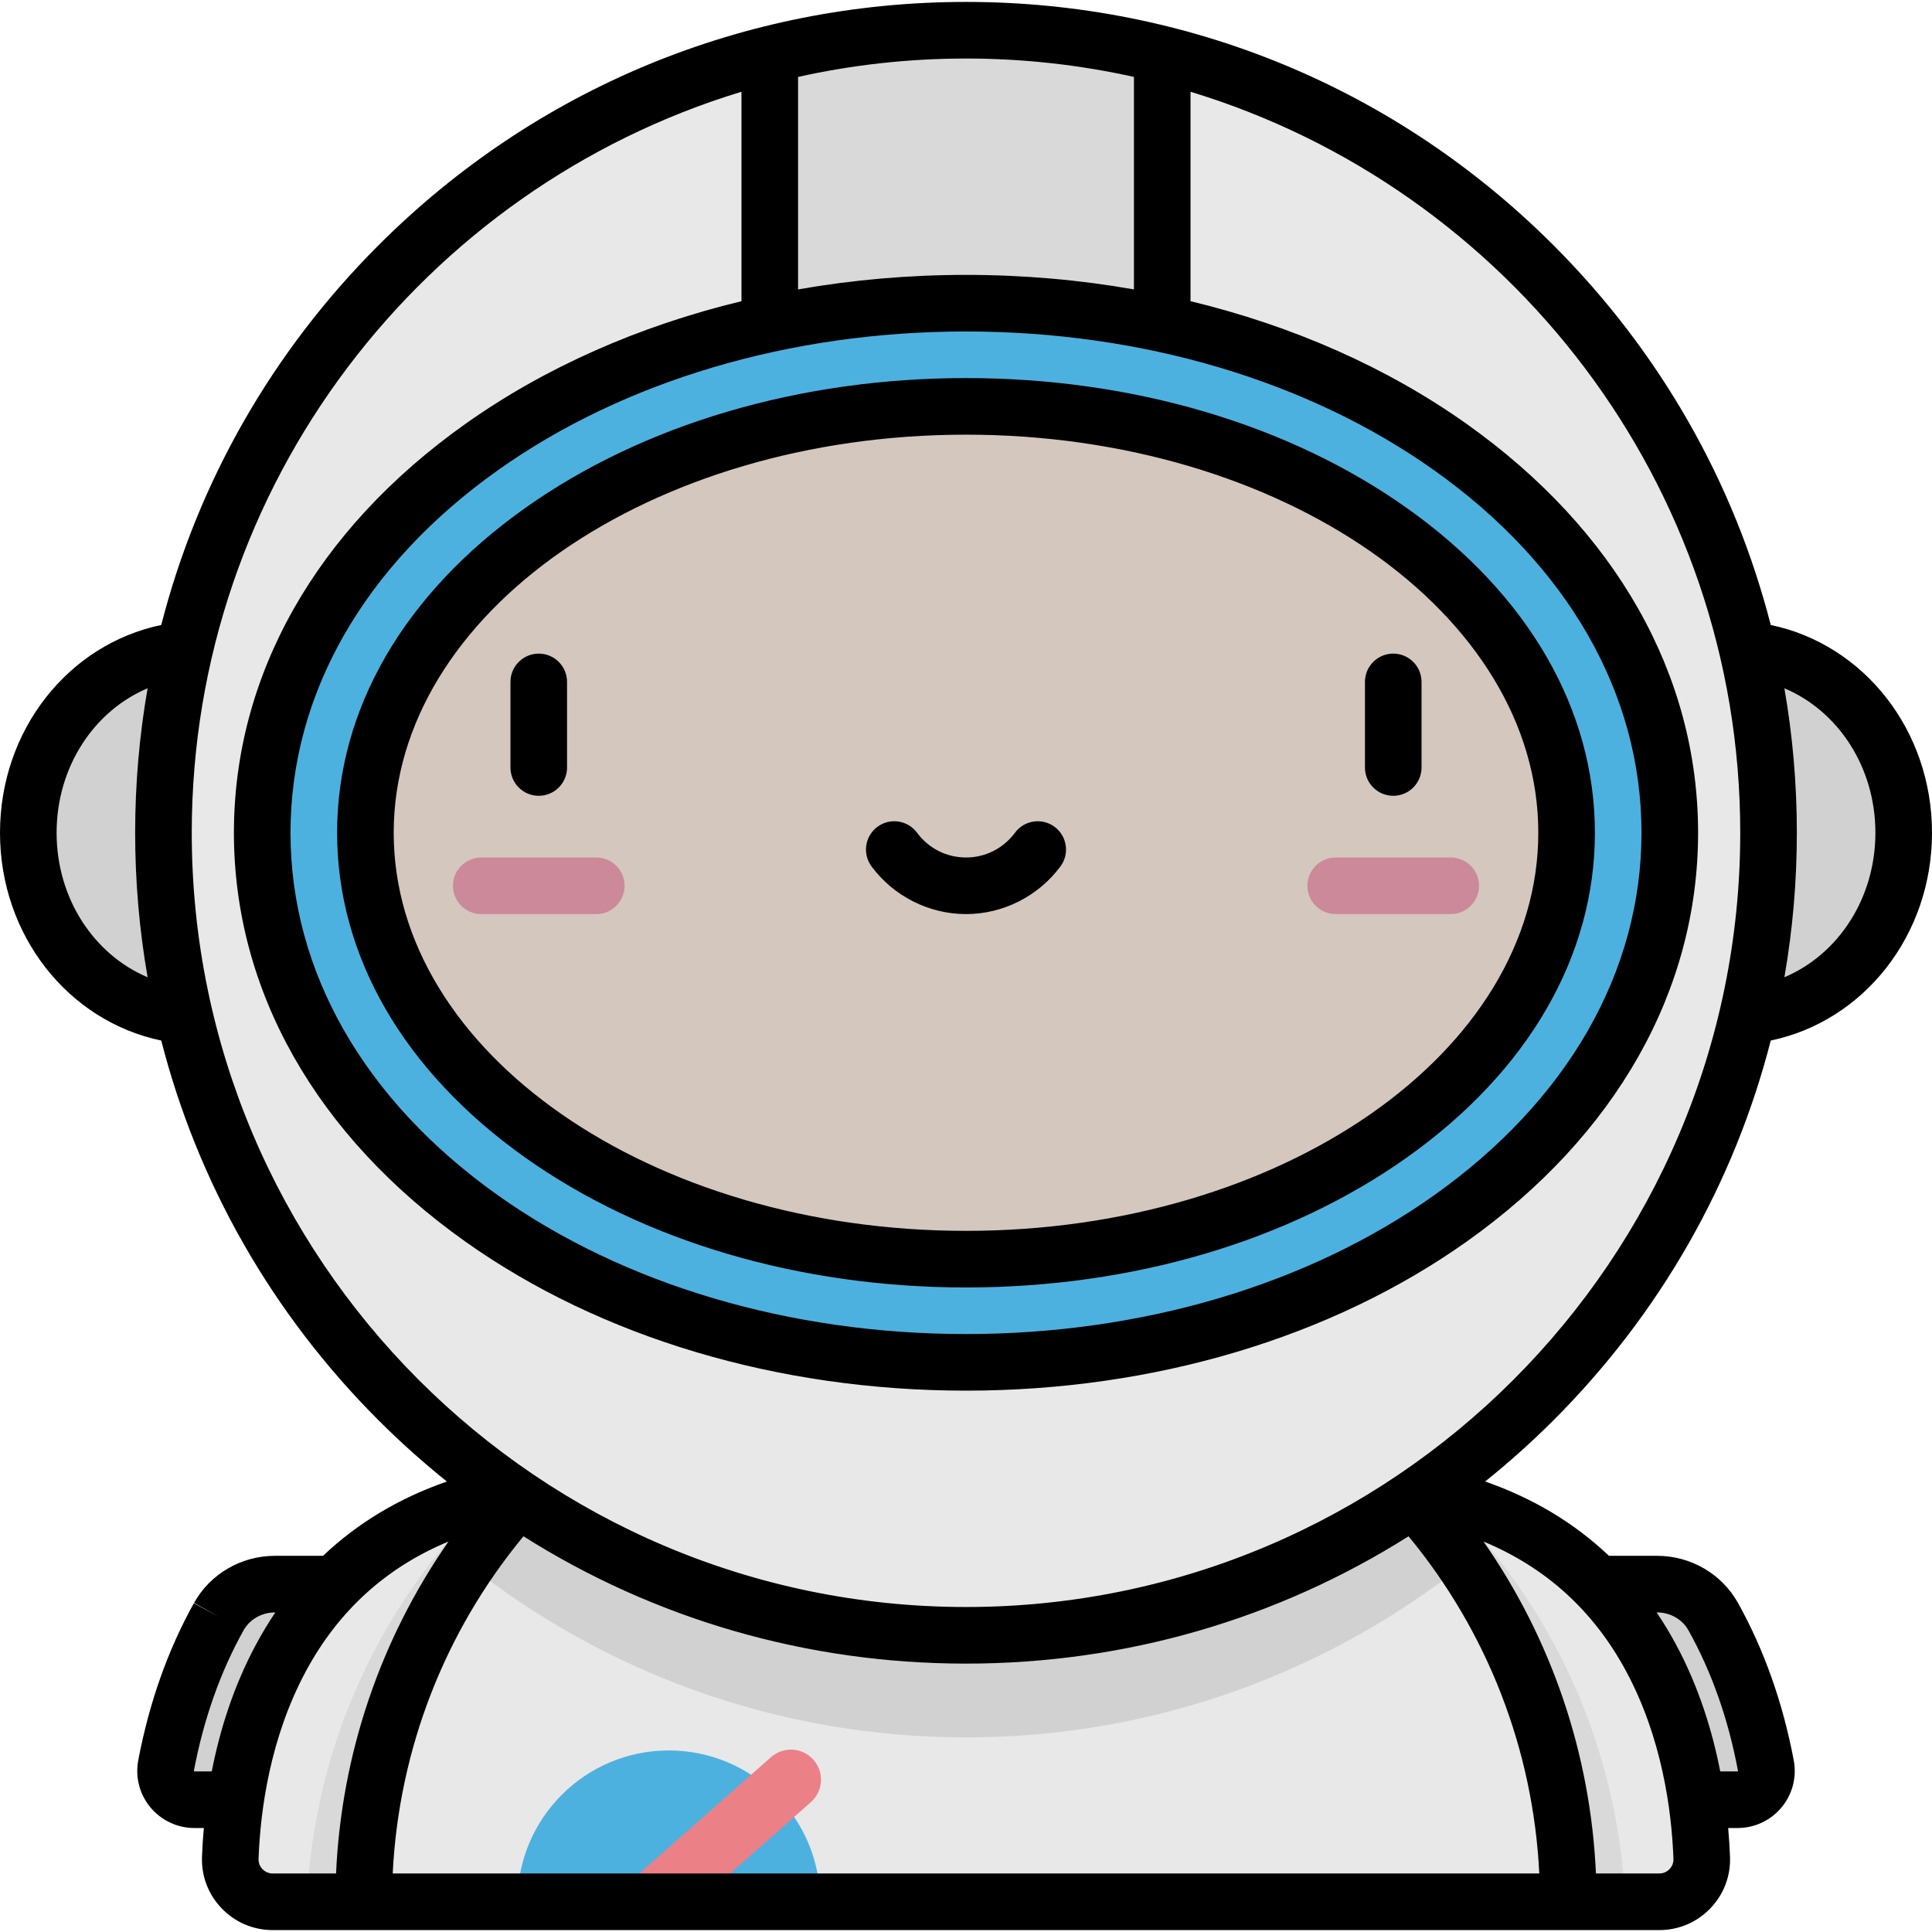
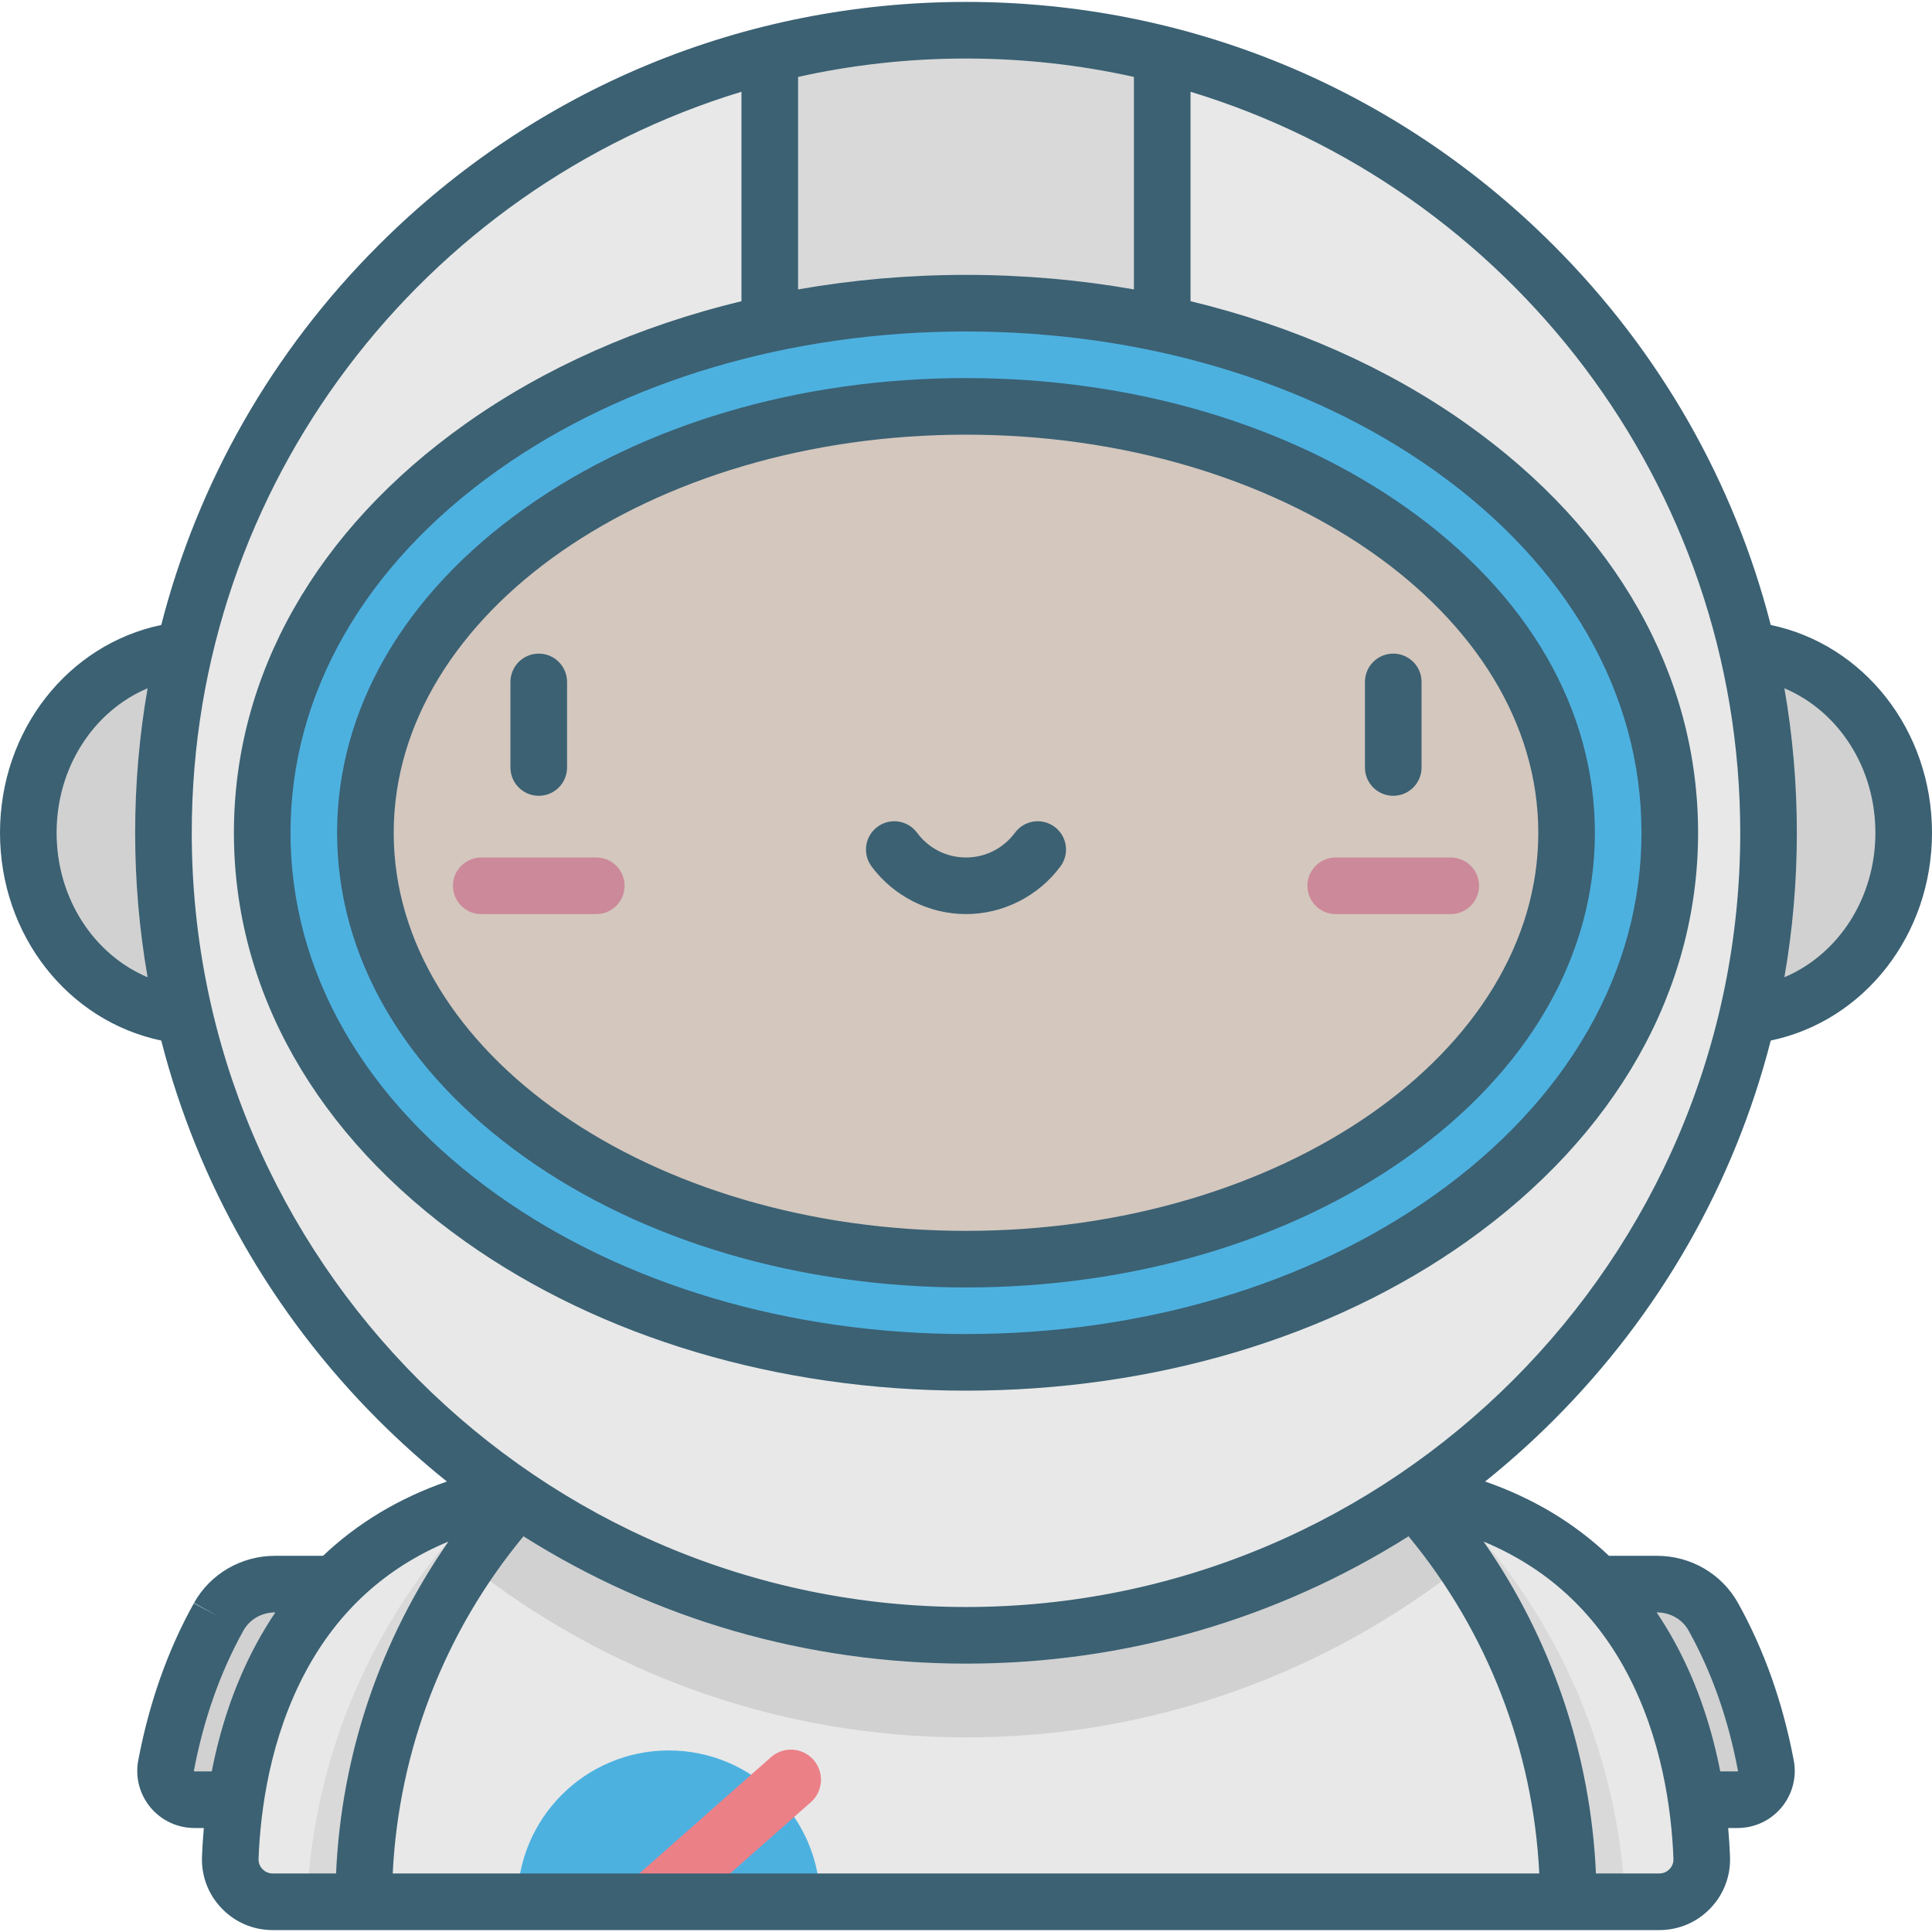
<svg xmlns="http://www.w3.org/2000/svg" version="1.1" id="Layer_1" x="0px" y="0px" viewBox="0 0 512 512" style="enable-background:new 0 0 512 512;" xml:space="preserve">
  <path style="fill:#E8E8E8;" d="M72.863,419.809c-6.15,0-11.89,3.256-14.887,8.626c-0.017,0.03-0.034,0.06-0.051,0.091  c-7.366,13.229-11.571,26.977-13.917,39.373c-0.89,4.701,2.733,9.044,7.517,9.044h64.354v-57.134H72.863z" />
  <path style="opacity:0.1;enable-background:new    ;" d="M72.863,419.809c-6.15,0-11.89,3.256-14.887,8.626  c-0.017,0.03-0.034,0.06-0.051,0.091c-7.366,13.229-11.571,26.977-13.917,39.373c-0.89,4.701,2.733,9.044,7.517,9.044h64.354  v-57.134H72.863z" />
  <path style="fill:#E8E8E8;" d="M439.137,419.809c6.15,0,11.89,3.256,14.887,8.626c0.017,0.03,0.034,0.06,0.051,0.091  c7.366,13.229,11.57,26.977,13.917,39.373c0.89,4.701-2.733,9.044-7.517,9.044H396.12v-57.134H439.137z" />
  <path style="opacity:0.1;enable-background:new    ;" d="M439.137,419.809c6.15,0,11.89,3.256,14.887,8.626  c0.017,0.03,0.034,0.06,0.051,0.091c7.366,13.229,11.57,26.977,13.917,39.373c0.89,4.701-2.733,9.044-7.517,9.044H396.12v-57.134  H439.137z" />
  <ellipse style="fill:#E8E8E8;" cx="53.26" cy="220.691" rx="45.761" ry="48.67" />
  <ellipse style="opacity:0.1;enable-background:new    ;" cx="53.26" cy="220.691" rx="45.761" ry="48.67" />
  <ellipse style="fill:#E8E8E8;" cx="458.74" cy="220.691" rx="45.762" ry="48.67" />
  <ellipse style="opacity:0.1;enable-background:new    ;" cx="458.74" cy="220.691" rx="45.762" ry="48.67" />
  <path style="fill:#E8E8E8;" d="M139.306,395.116c-67.732,10.829-77.316,71.402-78.283,97.219  c-0.239,6.373,4.877,11.658,11.255,11.658h67.027V395.116H139.306z" />
  <path style="opacity:0.07;enable-background:new    ;" d="M129.127,397.234c-27.98,27.387-45.924,64.979-47.806,106.76h57.984  V395.116C135.75,395.685,132.37,396.403,129.127,397.234z" />
  <path style="fill:#E8E8E8;" d="M372.694,395.116c67.733,10.829,77.316,71.402,78.283,97.219c0.239,6.373-4.877,11.658-11.255,11.658  h-67.027L372.694,395.116L372.694,395.116z" />
  <path style="opacity:0.07;enable-background:new    ;" d="M382.873,397.234c27.98,27.387,45.924,64.979,47.806,106.76h-57.984  V395.116C376.25,395.685,379.63,396.403,382.873,397.234z" />
  <path style="fill:#E8E8E8;" d="M415.61,503.994c0-88.15-71.46-159.61-159.61-159.61s-159.61,71.46-159.61,159.61L415.61,503.994  L415.61,503.994z" />
  <path style="fill:#4DB1E0;" d="M217.351,503.994c0-22.151-17.957-40.108-40.108-40.108s-40.108,17.957-40.108,40.108H217.351z" />
  <path style="fill:#EC8087;" d="M215.572,466.362c-2.913-3.298-7.947-3.609-11.245-0.697l-43.389,38.329h24.066l29.872-26.388  C218.173,474.693,218.484,469.659,215.572,466.362z" />
  <path style="opacity:0.1;enable-background:new    ;" d="M256,344.384c-54.945,0-103.401,27.766-132.114,70.029  c36.286,28.801,82.188,46.012,132.114,46.012s95.828-17.21,132.114-46.012C359.401,372.15,310.945,344.384,256,344.384z" />
  <circle style="fill:#E8E8E8;" cx="256" cy="220.691" r="212.68" />
  <path style="opacity:0.07;enable-background:new    ;" d="M256,8.008c-17.941,0-35.36,2.232-52.003,6.415v126.468h104.006V14.424  C291.36,10.241,273.941,8.008,256,8.008z" />
  <path style="fill:#4DB1E0;" d="M256,361.037c-48.138,0-93.73-13.547-128.377-38.145c-37.488-26.615-58.134-62.911-58.134-102.201  s20.646-75.586,58.134-102.201C162.27,93.892,207.862,80.345,256,80.345s93.729,13.547,128.377,38.145  c37.489,26.615,58.134,62.911,58.134,102.201s-20.645,75.586-58.134,102.201C349.729,347.491,304.138,361.037,256,361.037z" />
  <ellipse style="fill:#F6CDB5;" cx="256" cy="220.691" rx="159.16" ry="113" />
  <g>
    <path style="fill:#EC8087;" d="M158.018,242.243h-30.484c-4.142,0-7.5-3.358-7.5-7.5s3.358-7.5,7.5-7.5h30.484   c4.142,0,7.5,3.358,7.5,7.5S162.16,242.243,158.018,242.243z" />
    <path style="fill:#EC8087;" d="M384.46,242.243h-30.484c-4.143,0-7.5-3.358-7.5-7.5s3.357-7.5,7.5-7.5h30.484   c4.143,0,7.5,3.358,7.5,7.5S388.603,242.243,384.46,242.243z" />
  </g>
  <ellipse style="opacity:0.2;fill:#4DB1E0;enable-background:new    ;" cx="256" cy="220.691" rx="159.16" ry="113" />
-   <path d="M142.775,173.216c-4.142,0-7.5,3.358-7.5,7.5v22.678c0,4.142,3.358,7.5,7.5,7.5s7.5-3.358,7.5-7.5v-22.678  C150.275,176.574,146.917,173.216,142.775,173.216z M243.017,220.673c-2.469-3.327-7.166-4.023-10.492-1.555  c-3.327,2.468-4.022,7.166-1.555,10.492c5.869,7.91,15.226,12.632,25.03,12.632c9.805,0,19.162-4.722,25.03-12.632  c2.468-3.327,1.772-8.024-1.555-10.492s-8.023-1.772-10.492,1.555c-3.098,4.175-7.83,6.57-12.983,6.57  C250.846,227.243,246.114,224.849,243.017,220.673z M469.268,275.756C493.975,270.587,512,247.845,512,220.691  s-18.025-49.896-42.733-55.065c-9.676-37.743-29.302-72.355-57.575-100.628C370.105,23.411,314.814,0.508,256,0.508  c-58.813,0-114.106,22.903-155.693,64.49c-28.274,28.273-47.9,62.885-57.575,100.628C18.025,170.796,0,193.538,0,220.691  s18.025,49.895,42.732,55.064c9.676,37.743,29.302,72.355,57.575,100.629c5.781,5.781,11.835,11.186,18.118,16.234  c-12.696,4.416-23.655,10.995-32.817,19.691H72.863c-8.929,0-17.143,4.778-21.436,12.471l6.549,3.655l-6.604-3.558  c-6.89,12.375-11.847,26.379-14.733,41.627c-0.839,4.435,0.332,8.973,3.214,12.451c2.889,3.487,7.144,5.487,11.672,5.487h2.49  c-0.238,2.693-0.398,5.253-0.486,7.612c-0.192,5.129,1.664,9.991,5.227,13.69c3.571,3.707,8.373,5.749,13.523,5.749h367.443  c5.149,0,9.951-2.042,13.521-5.748c3.563-3.699,5.42-8.561,5.229-13.691c-0.088-2.359-0.249-4.919-0.487-7.612h2.49  c4.529,0,8.783-2,11.673-5.487c2.882-3.478,4.053-8.017,3.214-12.452c-2.887-15.247-7.844-29.253-14.733-41.626  c-0.022-0.04-0.032-0.059-0.055-0.098c-4.293-7.692-12.507-12.471-21.436-12.471h-12.746c-9.162-8.696-20.121-15.276-32.817-19.691  c6.283-5.047,12.337-10.453,18.118-16.234C439.966,348.111,459.592,313.499,469.268,275.756z M472.882,182.398  c14.283,6.04,24.118,20.93,24.118,38.293s-9.836,32.253-24.118,38.293c2.183-12.521,3.301-25.32,3.301-38.293  C476.183,207.719,475.065,194.919,472.882,182.398z M39.118,258.984C24.835,252.944,15,238.054,15,220.691  s9.835-32.253,24.118-38.293c-2.183,12.52-3.301,25.32-3.301,38.293S36.935,246.464,39.118,258.984z M211.497,20.384  c14.335-3.183,29.224-4.875,44.503-4.875s30.168,1.693,44.503,4.875v56.314c-14.434-2.539-29.349-3.852-44.503-3.852  c-15.155,0-30.069,1.313-44.503,3.852L211.497,20.384L211.497,20.384z M380.035,124.605c35.451,25.169,54.976,59.294,54.976,96.086  s-19.524,70.916-54.976,96.085c-33.39,23.705-77.439,36.76-124.035,36.76s-90.646-13.055-124.036-36.76  c-35.452-25.17-54.976-59.293-54.976-96.086s19.524-70.917,54.976-96.086c33.39-23.705,77.439-36.76,124.036-36.76  C302.596,87.845,346.646,100.9,380.035,124.605z M56.119,469.443h-4.594c-0.04,0-0.074,0-0.148-0.149  c2.586-13.664,6.994-26.152,13.147-37.203c1.646-2.949,4.841-4.781,8.338-4.781h0.106c-1.807,2.684-3.507,5.489-5.089,8.428  C61.798,447.034,58.204,458.758,56.119,469.443z M72.279,496.494c-1.398,0-2.304-0.724-2.72-1.155  c-0.411-0.427-1.092-1.348-1.041-2.723c0.485-12.953,3.059-32.101,12.569-49.769c8.6-15.976,21.262-27.468,37.765-34.323  c-18.015,25.844-28.378,56.279-29.792,87.97H72.279z M104.074,496.494c1.608-32.784,13.731-64.063,34.649-89.362  c34.785,21.975,75.126,33.743,117.277,33.743s82.491-11.768,117.276-33.742c20.918,25.298,33.042,56.577,34.65,89.362H104.074  V496.494z M439.138,427.309c3.497,0,6.691,1.832,8.311,4.732l0.075,0.133h-0.001c6.106,10.966,10.514,23.455,13.074,37.211  c-0.048,0.057-0.082,0.057-0.122,0.057h-4.594c-2.085-10.685-5.68-22.409-11.761-33.706c-1.582-2.939-3.282-5.745-5.089-8.428h0.107  V427.309z M430.912,442.847c9.511,17.667,12.085,36.816,12.569,49.769c0.052,1.375-0.63,2.297-1.041,2.724  c-0.415,0.431-1.321,1.154-2.719,1.154H422.94c-1.415-31.692-11.778-62.126-29.793-87.97  C409.65,415.379,422.312,426.87,430.912,442.847z M256,425.874c-113.138,0-205.183-92.044-205.183-205.183  c0-92.452,61.469-170.807,145.68-196.374v55.502c-27.11,6.544-52.105,17.567-73.216,32.555  c-39.525,28.061-61.292,66.529-61.292,108.317s21.767,80.255,61.292,108.317c35.905,25.49,83.038,39.529,132.719,39.529  s96.815-14.038,132.719-39.529c39.524-28.061,61.292-66.529,61.292-108.317s-21.768-80.256-61.292-108.317  c-21.111-14.988-46.106-26.011-73.216-32.555V24.318c84.211,25.566,145.68,103.921,145.68,196.374  C461.183,333.83,369.138,425.874,256,425.874z M369.225,210.894c4.143,0,7.5-3.358,7.5-7.5v-22.678c0-4.142-3.357-7.5-7.5-7.5  s-7.5,3.358-7.5,7.5v22.678C361.725,207.536,365.082,210.894,369.225,210.894z M139.112,134.673  c-32.099,22.789-49.777,53.337-49.777,86.019c0,32.681,17.678,63.23,49.777,86.018c31.32,22.236,72.832,34.481,116.888,34.481  s85.568-12.246,116.889-34.481c32.099-22.789,49.776-53.337,49.776-86.018s-17.678-63.23-49.776-86.019  c-31.321-22.236-72.832-34.482-116.889-34.482S170.432,112.437,139.112,134.673z M407.665,220.691  c0,58.173-68.037,105.499-151.665,105.499s-151.665-47.327-151.665-105.499c0-58.173,68.037-105.5,151.665-105.5  S407.665,162.519,407.665,220.691z" />
+   <path style="fill:#3B6173;" d="M142.775,173.216c-4.142,0-7.5,3.358-7.5,7.5v22.678c0,4.142,3.358,7.5,7.5,7.5s7.5-3.358,7.5-7.5v-22.678  C150.275,176.574,146.917,173.216,142.775,173.216z M243.017,220.673c-2.469-3.327-7.166-4.023-10.492-1.555  c-3.327,2.468-4.022,7.166-1.555,10.492c5.869,7.91,15.226,12.632,25.03,12.632c9.805,0,19.162-4.722,25.03-12.632  c2.468-3.327,1.772-8.024-1.555-10.492s-8.023-1.772-10.492,1.555c-3.098,4.175-7.83,6.57-12.983,6.57  C250.846,227.243,246.114,224.849,243.017,220.673z M469.268,275.756C493.975,270.587,512,247.845,512,220.691  s-18.025-49.896-42.733-55.065c-9.676-37.743-29.302-72.355-57.575-100.628C370.105,23.411,314.814,0.508,256,0.508  c-58.813,0-114.106,22.903-155.693,64.49c-28.274,28.273-47.9,62.885-57.575,100.628C18.025,170.796,0,193.538,0,220.691  s18.025,49.895,42.732,55.064c9.676,37.743,29.302,72.355,57.575,100.629c5.781,5.781,11.835,11.186,18.118,16.234  c-12.696,4.416-23.655,10.995-32.817,19.691H72.863c-8.929,0-17.143,4.778-21.436,12.471l6.549,3.655l-6.604-3.558  c-6.89,12.375-11.847,26.379-14.733,41.627c-0.839,4.435,0.332,8.973,3.214,12.451c2.889,3.487,7.144,5.487,11.672,5.487h2.49  c-0.238,2.693-0.398,5.253-0.486,7.612c-0.192,5.129,1.664,9.991,5.227,13.69c3.571,3.707,8.373,5.749,13.523,5.749h367.443  c5.149,0,9.951-2.042,13.521-5.748c3.563-3.699,5.42-8.561,5.229-13.691c-0.088-2.359-0.249-4.919-0.487-7.612h2.49  c4.529,0,8.783-2,11.673-5.487c2.882-3.478,4.053-8.017,3.214-12.452c-2.887-15.247-7.844-29.253-14.733-41.626  c-0.022-0.04-0.032-0.059-0.055-0.098c-4.293-7.692-12.507-12.471-21.436-12.471h-12.746c-9.162-8.696-20.121-15.276-32.817-19.691  c6.283-5.047,12.337-10.453,18.118-16.234C439.966,348.111,459.592,313.499,469.268,275.756z M472.882,182.398  c14.283,6.04,24.118,20.93,24.118,38.293s-9.836,32.253-24.118,38.293c2.183-12.521,3.301-25.32,3.301-38.293  C476.183,207.719,475.065,194.919,472.882,182.398z M39.118,258.984C24.835,252.944,15,238.054,15,220.691  s9.835-32.253,24.118-38.293c-2.183,12.52-3.301,25.32-3.301,38.293S36.935,246.464,39.118,258.984z M211.497,20.384  c14.335-3.183,29.224-4.875,44.503-4.875s30.168,1.693,44.503,4.875v56.314c-14.434-2.539-29.349-3.852-44.503-3.852  c-15.155,0-30.069,1.313-44.503,3.852L211.497,20.384L211.497,20.384z M380.035,124.605c35.451,25.169,54.976,59.294,54.976,96.086  s-19.524,70.916-54.976,96.085c-33.39,23.705-77.439,36.76-124.035,36.76s-90.646-13.055-124.036-36.76  c-35.452-25.17-54.976-59.293-54.976-96.086s19.524-70.917,54.976-96.086c33.39-23.705,77.439-36.76,124.036-36.76  C302.596,87.845,346.646,100.9,380.035,124.605z M56.119,469.443h-4.594c-0.04,0-0.074,0-0.148-0.149  c2.586-13.664,6.994-26.152,13.147-37.203c1.646-2.949,4.841-4.781,8.338-4.781h0.106c-1.807,2.684-3.507,5.489-5.089,8.428  C61.798,447.034,58.204,458.758,56.119,469.443z M72.279,496.494c-1.398,0-2.304-0.724-2.72-1.155  c-0.411-0.427-1.092-1.348-1.041-2.723c0.485-12.953,3.059-32.101,12.569-49.769c8.6-15.976,21.262-27.468,37.765-34.323  c-18.015,25.844-28.378,56.279-29.792,87.97H72.279z M104.074,496.494c1.608-32.784,13.731-64.063,34.649-89.362  c34.785,21.975,75.126,33.743,117.277,33.743s82.491-11.768,117.276-33.742c20.918,25.298,33.042,56.577,34.65,89.362H104.074  V496.494z M439.138,427.309c3.497,0,6.691,1.832,8.311,4.732l0.075,0.133h-0.001c6.106,10.966,10.514,23.455,13.074,37.211  c-0.048,0.057-0.082,0.057-0.122,0.057h-4.594c-2.085-10.685-5.68-22.409-11.761-33.706c-1.582-2.939-3.282-5.745-5.089-8.428h0.107  V427.309z M430.912,442.847c9.511,17.667,12.085,36.816,12.569,49.769c0.052,1.375-0.63,2.297-1.041,2.724  c-0.415,0.431-1.321,1.154-2.719,1.154H422.94c-1.415-31.692-11.778-62.126-29.793-87.97  C409.65,415.379,422.312,426.87,430.912,442.847z M256,425.874c-113.138,0-205.183-92.044-205.183-205.183  c0-92.452,61.469-170.807,145.68-196.374v55.502c-27.11,6.544-52.105,17.567-73.216,32.555  c-39.525,28.061-61.292,66.529-61.292,108.317s21.767,80.255,61.292,108.317c35.905,25.49,83.038,39.529,132.719,39.529  s96.815-14.038,132.719-39.529c39.524-28.061,61.292-66.529,61.292-108.317s-21.768-80.256-61.292-108.317  c-21.111-14.988-46.106-26.011-73.216-32.555V24.318c84.211,25.566,145.68,103.921,145.68,196.374  C461.183,333.83,369.138,425.874,256,425.874z M369.225,210.894c4.143,0,7.5-3.358,7.5-7.5v-22.678c0-4.142-3.357-7.5-7.5-7.5  s-7.5,3.358-7.5,7.5v22.678C361.725,207.536,365.082,210.894,369.225,210.894z M139.112,134.673  c-32.099,22.789-49.777,53.337-49.777,86.019c0,32.681,17.678,63.23,49.777,86.018c31.32,22.236,72.832,34.481,116.888,34.481  s85.568-12.246,116.889-34.481c32.099-22.789,49.776-53.337,49.776-86.018s-17.678-63.23-49.776-86.019  c-31.321-22.236-72.832-34.482-116.889-34.482S170.432,112.437,139.112,134.673z M407.665,220.691  c0,58.173-68.037,105.499-151.665,105.499s-151.665-47.327-151.665-105.499c0-58.173,68.037-105.5,151.665-105.5  S407.665,162.519,407.665,220.691z" />
  <g>
</g>
  <g>
</g>
  <g>
</g>
  <g>
</g>
  <g>
</g>
  <g>
</g>
  <g>
</g>
  <g>
</g>
  <g>
</g>
  <g>
</g>
  <g>
</g>
  <g>
</g>
  <g>
</g>
  <g>
</g>
  <g>
</g>
</svg>
